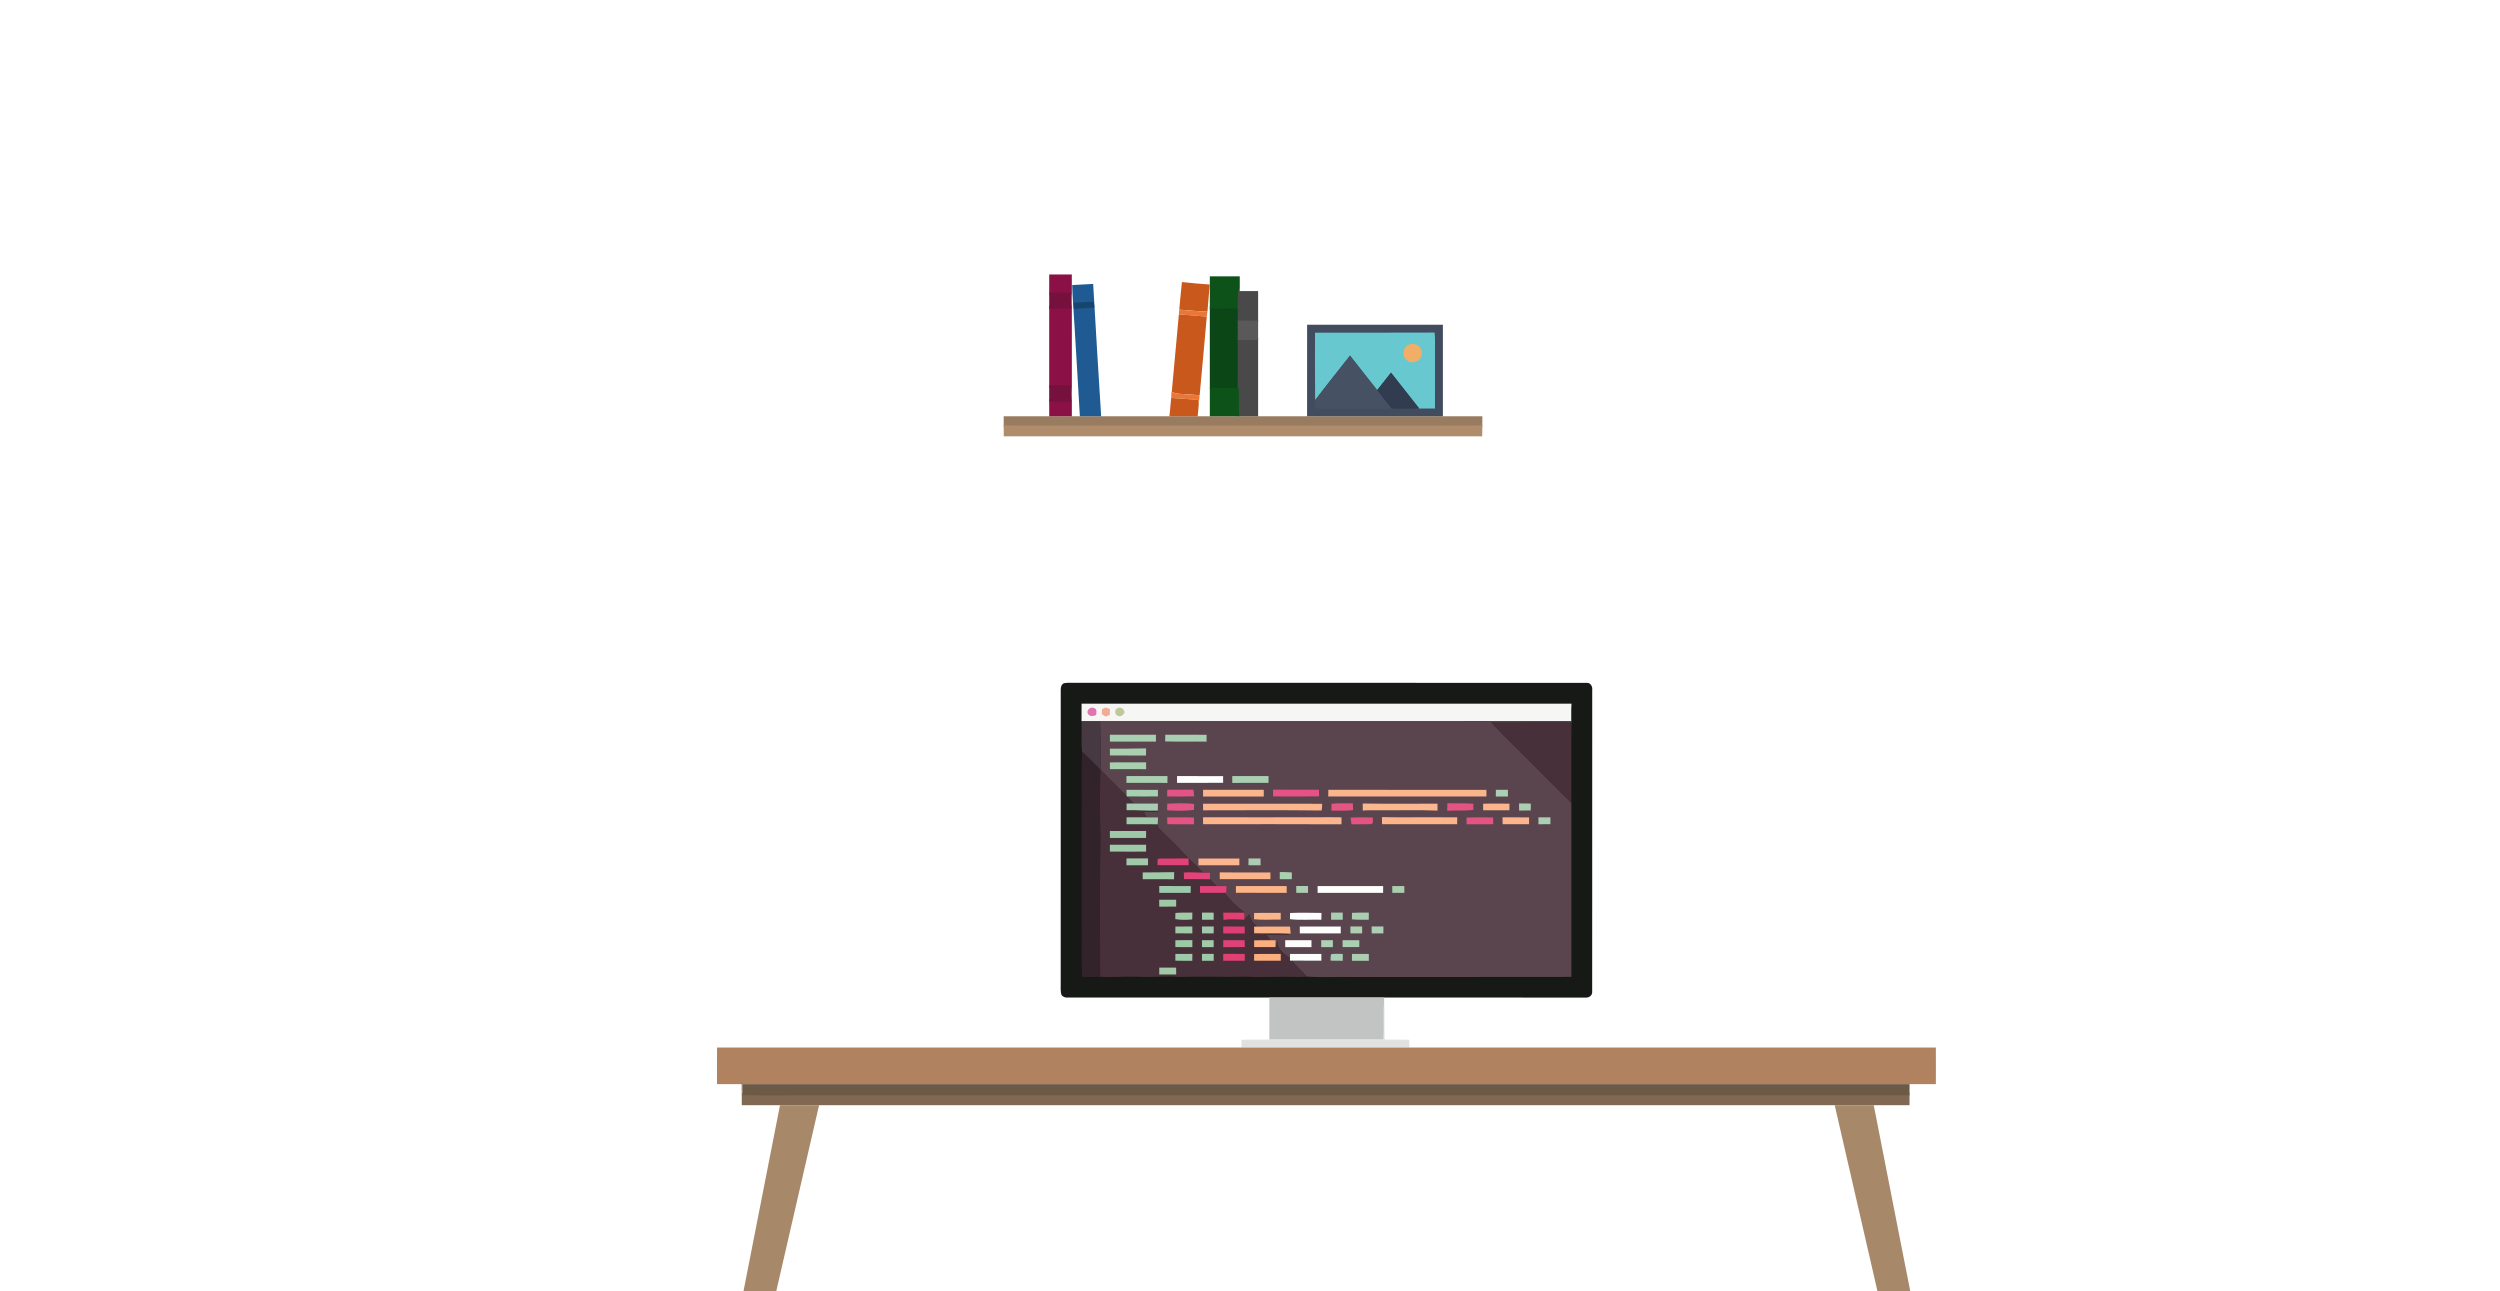
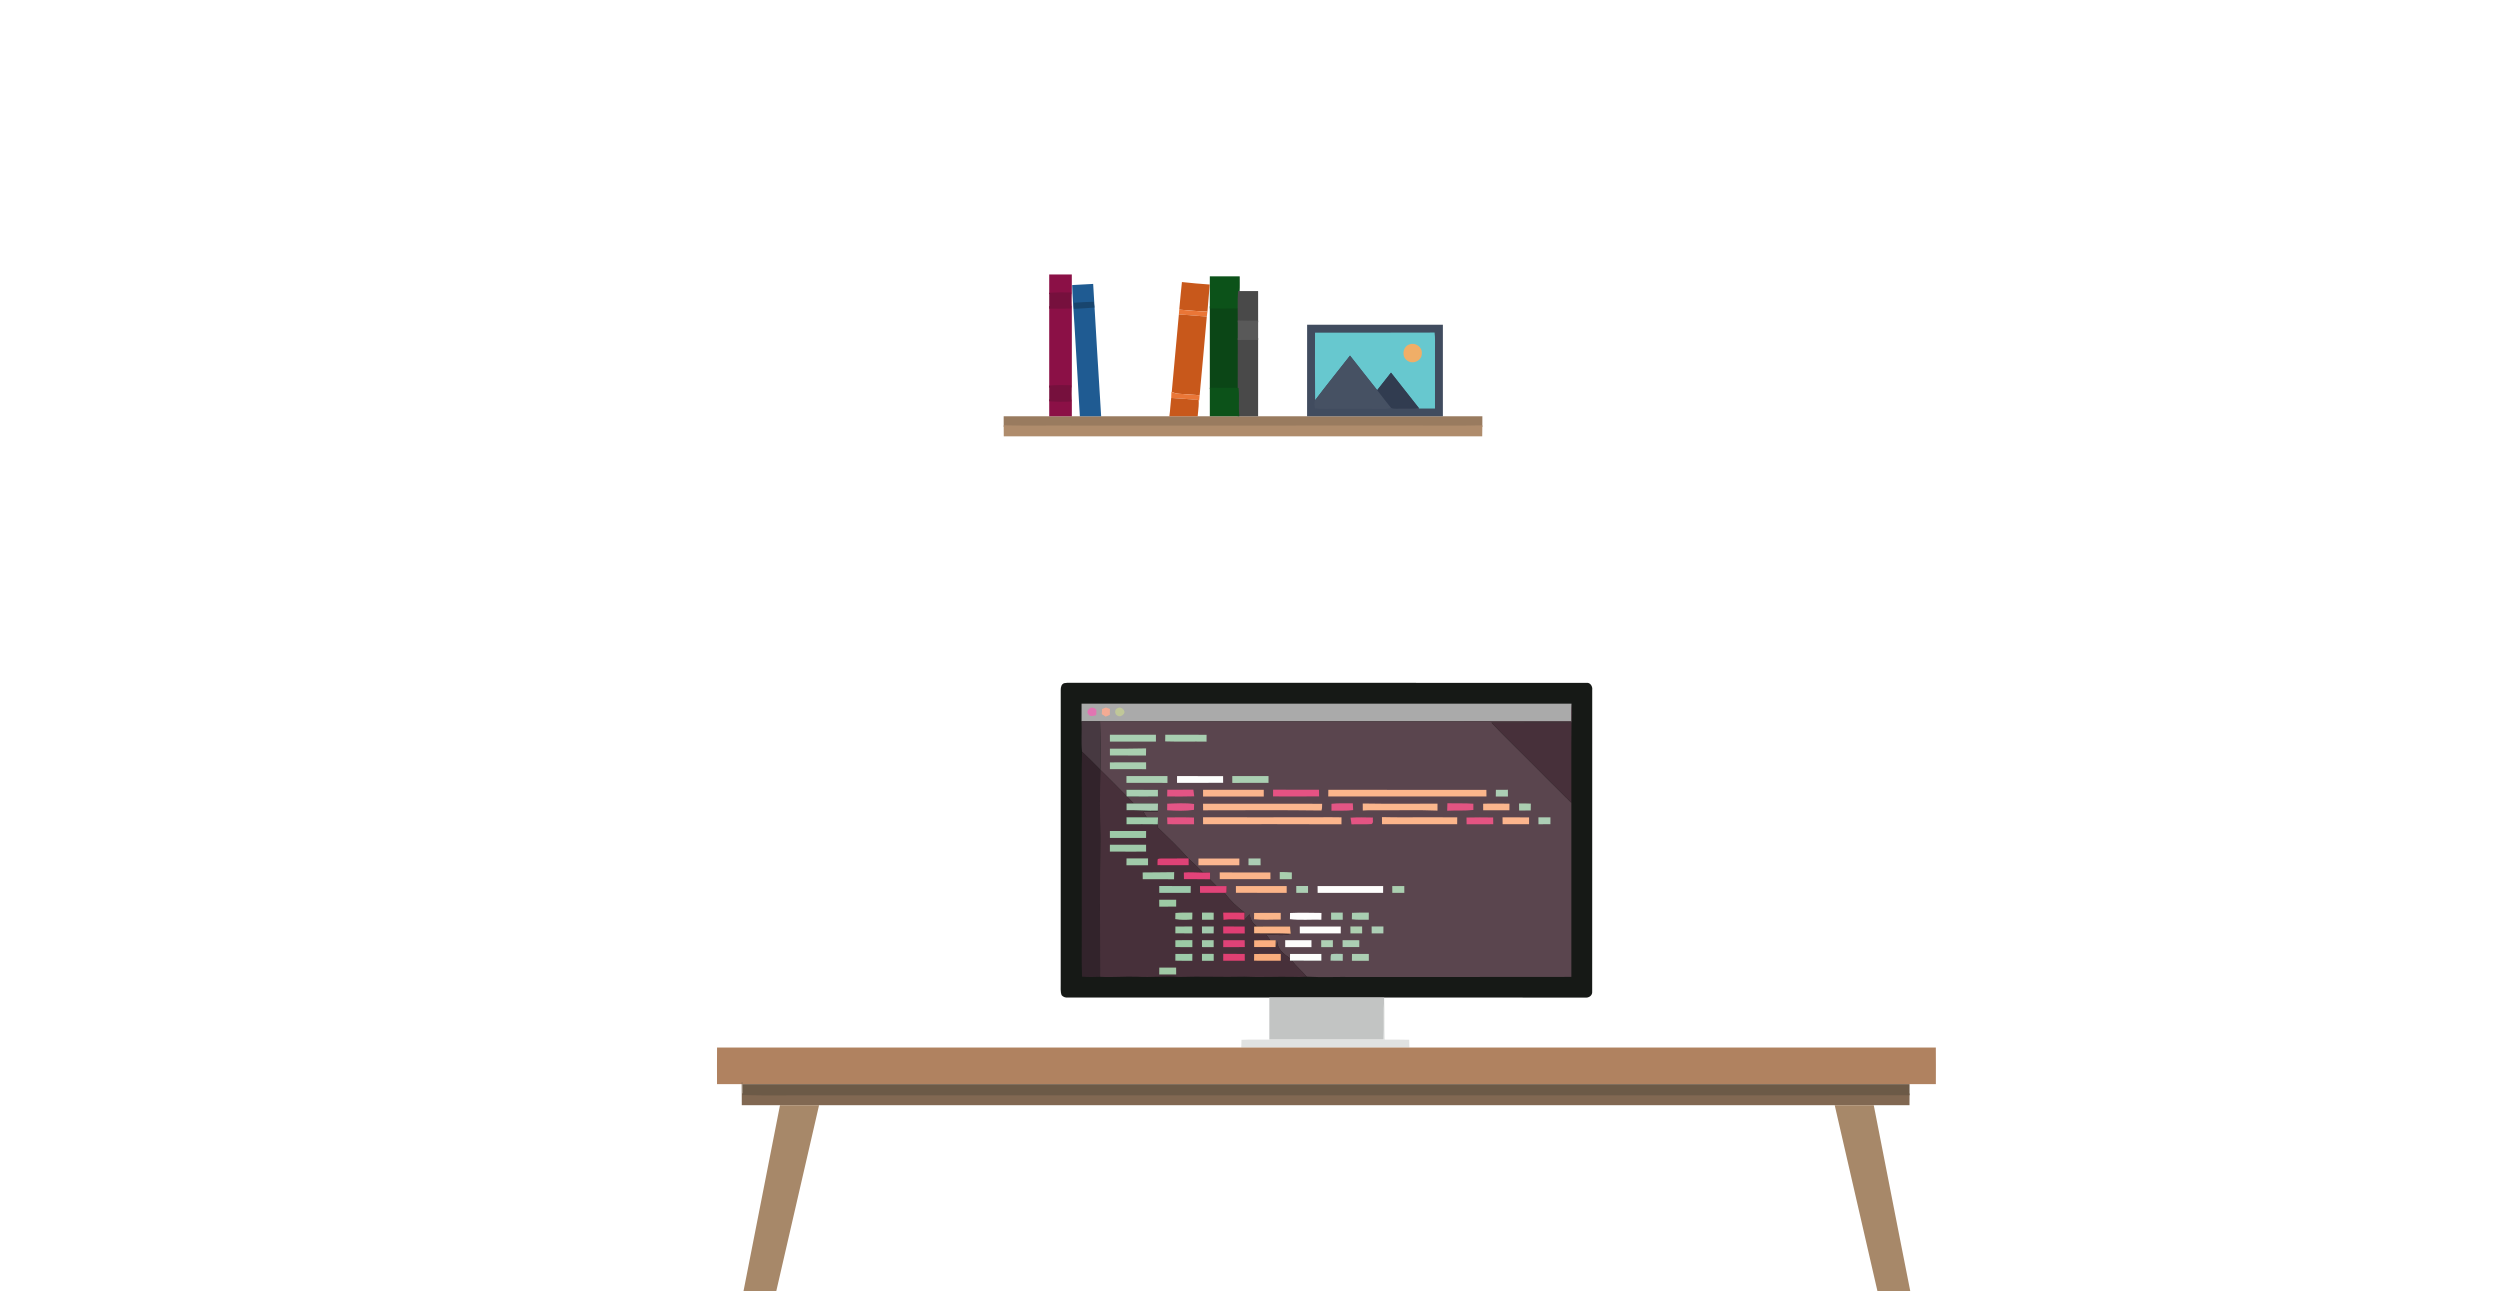
<svg xmlns="http://www.w3.org/2000/svg" width="1858.667" height="959.294" viewBox="0 0 1742.5 899.338">
  <path d="M741.794 476.16c2.588-.47 5.246-.172 7.865-.235 118.66.015 237.33-.016 355.99.015 2.784-.384 4.501 2.47 4.132 4.956-.03 70.096.04 140.183-.03 210.28.266 2.689-2.4 4.476-4.87 4.131-46.707-.008-93.414 0-140.129-.008H744.06c-1.544.118-3.105-.462-4.108-1.662-.98-2.564-.565-5.379-.643-8.06.031-68.23-.008-136.467.023-204.697-.015-1.85.424-4.109 2.462-4.72z" fill="#161916" />
-   <path d="M753.853 490.477c113.824-.023 227.655 0 341.478-.008-.235 4.07-.133 8.147-.133 12.224-109.495.047-218.983.015-328.47.031-4.305 0-8.601-.008-12.898-.008.023-4.077.008-8.154.023-12.24z" fill="#f6f7f5" />
+   <path d="M753.853 490.477c113.824-.023 227.655 0 341.478-.008-.235 4.07-.133 8.147-.133 12.224-109.495.047-218.983.015-328.47.031-4.305 0-8.601-.008-12.898-.008.023-4.077.008-8.154.023-12.24z" fill="#aaaaaa" />
  <path d="M1095.331 490.47c.588 4.367.47 8.804.016 13.18-18.606.078-37.212-.048-55.818.062 8.828 9.284 18.112 18.136 27.09 27.278 9.557 9.503 19.005 19.116 28.618 28.564.031 40.45.023 80.892 0 121.342-50.635.133-101.27.008-151.906.07-10.835-.18-21.68.377-32.5-.219-3.355-3.826-7.252-7.15-10.412-11.15 6.877.048 13.753 0 20.63.024-.009-1.584-.016-3.167-.009-4.743-7.3.008-14.591-.032-21.883.023-.016 1.043-.047 2.07-.04 3.129-4.077-3.043-9.173-6.524-8.86-12.279a72.55 72.55 0 0 1-.603 4.297l-.565.039c.032-1.592.063-3.176.102-4.751-1.254-.016-2.5-.016-3.748-.016-.91-1.2-1.819-2.384-2.728-3.583 5.63-.737 11.518.995 16.967-.91a226.352 226.352 0 0 1-.494-5.073c-7.676.016-15.352-.086-23.02.04-2.823-2.055-4.893-4.964-5.08-8.531a164.265 164.265 0 0 0-3.67 3.795c.023-1.67.031-3.333.039-4.987-5.253-3.889-10.075-8.429-13.925-13.721l1.364-.126c.063-1.552.078-3.097.102-4.641a700.062 700.062 0 0 0-7.096.008 640.305 640.305 0 0 1-4.571-4.69c.031-1.606.063-3.206.102-4.798-1.662.016-3.325.047-4.987.055-3.152-3.348-6.5-6.492-9.918-9.565a9.51 9.51 0 0 0-.267-.314c-6.743-7.574-14.097-14.591-21.39-21.64l.095-2.078c.07-1.639.125-3.27.18-4.9a442.842 442.842 0 0 0-7.903 0 861.836 861.836 0 0 0-2.368-3.92c3.364.023 6.735.109 10.107-.095.007-.157.03-.462.047-.62.062-1.67.07-3.332.094-4.994-5.63-.031-11.252-.008-16.881-.015a145.618 145.618 0 0 0-4.736-4.854c7.198.118 14.395.032 21.585.024a929.584 929.584 0 0 1-.015-4.713c-7.331-.015-14.663.008-21.994-.015.016 1.458.024 2.917.094 4.383-5.99-6.17-12.121-12.2-18.213-18.269.133-11.283.14-22.566-.236-33.848 109.488-.016 218.975.015 328.47-.032 0-4.077-.102-8.154.134-12.223z" fill="#5a454e" />
  <path d="M758.62 497.91c-2.289-2.43 1.71-6.06 4.203-4.226 2.125.572 1.16 3.136 1.27 4.728-1.81.517-4.163 1.411-5.472-.502z" fill="#e175b2" />
  <path d="M768.147 494.178c.886-.353 1.764-.698 2.65-1.05.933.32 1.874.65 2.815.98a376.3 376.3 0 0 0-.063 4.131c-.964.408-1.913.832-2.87 1.255-.917-.58-1.834-1.153-2.744-1.725l.212-3.591z" fill="#f4ab94" />
  <path d="M778.81 493.653c2.125-1.427 5.128.69 4.948 3.073-.76 1.78-3.082 3.301-4.916 2.07-2.015-.839-2.157-4.36-.032-5.143z" fill="#c0c798" />
  <path d="M753.83 502.716c4.297 0 8.593.008 12.898.008.376 11.283.368 22.566.235 33.849-4.14-4.344-8.5-8.468-12.796-12.655-.69-7.018-.031-14.145-.337-21.201z" fill="#473941" />
  <path d="M1039.529 503.712c18.606-.11 37.212.016 55.818-.063-.251 18.63-.024 37.267-.11 55.905-9.613-9.448-19.06-19.061-28.619-28.564-8.977-9.142-18.26-17.994-27.09-27.278z" fill="#47303a" />
  <path d="M773.588 512.125c10.695-.023 21.398-.015 32.092-.008 0 1.6 0 3.2.008 4.799-10.694-.07-21.389-.008-32.084-.032a945.155 945.155 0 0 1-.015-4.759z" fill="#a8cfb2" />
  <path d="M812.196 512.102c9.597.023 19.202-.016 28.799.039a976.178 976.178 0 0 0-.032 4.783c-9.612-.165-19.233.141-28.838-.165l.07-4.657z" fill="#a8cfb1" />
  <path d="M773.596 521.816c8.413.07 16.826-.039 25.232-.196-.032 1.663-.047 3.317-.079 4.98-8.374-.056-16.755.007-25.137-.032-.008-1.584-.008-3.168-.016-4.752z" fill="#a9cfb0" />
  <path d="M754.167 523.918c4.297 4.187 8.656 8.31 12.796 12.655-.384 15.673-.384 31.362.055 47.036-.565 32.398-.235 64.819-.243 97.224-4.203.212-8.405.212-12.6-.094-.455-12.231-.055-24.478-.204-36.718.016-25.615 0-51.223.016-76.838.125-14.42-.267-28.854.18-43.265z" fill="#32232b" />
  <path d="M773.573 531.382c8.42-.086 16.834-.023 25.255-.04 0 1.585.008 3.176.023 4.768-8.413-.024-16.826.016-25.24-.008-.015-1.576-.03-3.152-.038-4.72z" fill="#a8cfb0" />
  <path d="M766.963 536.573c6.092 6.068 12.224 12.098 18.214 18.268.086.079.25.243.33.322a145.618 145.618 0 0 1 4.735 4.853c-1.694-.008-3.38.008-5.065.016-.008 1.56-.008 3.12-.008 4.68 7.292-.172 14.56.589 21.86.314-.016.157-.04.463-.047.62-3.372.204-6.743.117-10.107.094a861.836 861.836 0 0 1 2.368 3.92c-4.697.032-9.393.016-14.09-.015 0 1.615.008 3.246.008 4.869 7.269-.032 14.537-.047 21.805.047l-.094 2.077c7.292 7.05 14.647 14.067 21.39 21.64-6.1.009-12.2-.015-18.3.009-1.083.117-2.431-.188-3.184.8-.102 1.317-.078 2.65-.063 3.975 7.277.117 14.56-.016 21.845.023 0-1.505 0-3.003-.032-4.493 3.419 3.074 6.767 6.218 9.919 9.566-4.454 0-8.915-.439-13.369-.063.04 1.568.079 3.144.126 4.72 6.037.04 12.082-.039 18.127.087a640.305 640.305 0 0 0 4.571 4.688c-3.841.024-7.683.016-11.517.016.007 1.568.023 3.152.039 4.728 5.7-.094 11.4.086 17.108.016 3.85 5.292 8.672 9.832 13.925 13.72-4.979-.062-9.965-.007-14.944-.046.063 1.701.133 3.418.204 5.128 4.892-.55 9.8-.22 14.701-.094 1.2-1.294 2.43-2.54 3.67-3.795.188 3.567 2.258 6.476 5.08 8.53-.517.008-1.544.032-2.062.04 0 1.56.008 3.12.016 4.68 8.523.204 17.053-.156 25.56.314-5.449 1.905-11.337.173-16.967.91.91 1.2 1.82 2.383 2.729 3.583a899.306 899.306 0 0 0-11.307.031c-.015 1.576-.015 3.16-.023 4.744 4.994 0 9.981.086 14.976-.008l.564-.04a71.79 71.79 0 0 0 .604-4.296c-.314 5.755 4.783 9.236 8.86 12.278-.008.392-.016 1.169-.024 1.553.338.008.996.016 1.325.016 3.16 3.998 7.057 7.323 10.413 11.149-3.544.243-7.096.306-10.64.118-10.97-.189-21.946.423-32.915-.11-15.164.4-30.344-.337-45.508.188-9.667-.737-19.335.408-29.002-.141-8.664-.345-17.336.533-25.992.031.008-32.405-.322-64.827.243-97.224-.44-15.674-.44-31.363-.055-47.037z" fill="#47303a" />
  <path d="M785.138 540.9c9.526.024 19.06.009 28.595.009a483.735 483.735 0 0 0-.024 4.775c-9.526-.032-19.053-.024-28.58-.016 0-1.592 0-3.176.009-4.767zm73.749 0c8.421.016 16.85.009 25.279.009a325.387 325.387 0 0 0-.008 4.767c-8.421-.016-16.842-.016-25.255.008-.008-1.6-.016-3.191-.016-4.783z" fill="#aacfb2" />
  <path d="M820.405 540.932c10.695.063 21.397-.047 32.092.055 0 1.537.008 3.073.024 4.618-10.71.125-21.429-.008-32.14.063.009-1.576.009-3.16.024-4.736z" fill="#fdfefd" />
  <path d="M785.083 550.458c7.33.024 14.662 0 21.993.016 0 1.568.008 3.136.016 4.712-7.19.008-14.388.094-21.586-.023a11.274 11.274 0 0 0-.33-.322c-.07-1.466-.077-2.924-.093-4.383z" fill="#a9cfb2" />
  <path d="M813.521 555.131c.024-1.56.047-3.12.086-4.673 6.053.008 12.114-.015 18.175-.062l.588 4.641c-6.28.228-12.569.134-18.849.094z" fill="#e25484" />
  <path d="M838.533 555.186c0-1.568 0-3.128.008-4.688 14.097.008 28.195 0 42.3.008-.008 1.552 0 3.105.008 4.665-14.105.023-28.21 0-42.316.015z" fill="#fbb48c" />
  <path d="M887.349 550.388c10.655.149 21.319-.008 31.974.07.024 1.537.047 3.074.079 4.61-10.695.118-21.382.103-32.077.032l.024-4.712z" fill="#e55283" />
  <path d="M925.847 550.505c36.726 0 73.443-.047 110.17.024.007 1.537.023 3.074.046 4.626-36.757.047-73.522.047-110.279-.008.016-1.552.04-3.097.063-4.642z" fill="#fbb58b" />
  <path d="M1042.571 555.163c.016-1.568.04-3.129.063-4.689 2.783-.016 5.575-.016 8.366-.008.008 1.56.016 3.129.04 4.697a192.83 192.83 0 0 1-8.469 0z" fill="#acceb4" />
  <path d="M785.177 560.032c1.686-.008 3.371-.024 5.065-.016 5.63.008 11.251-.015 16.881.016-.023 1.662-.031 3.324-.094 4.994-7.3.275-14.568-.486-21.86-.313 0-1.56 0-3.12.008-4.681z" fill="#a9ccb2" />
  <path d="M813.552 560.18c6.234-.219 12.546-.642 18.74.205-.032 1.356-.063 2.72-.087 4.085-6.194.886-12.49.666-18.708.274.016-1.529.04-3.042.055-4.563z" fill="#e35586" />
  <path d="M838.51 560.204c27.677-.039 55.347-.047 83.017.024-.126 1.56.125 3.215-.47 4.696-27.49-.392-54.995-.125-82.485-.14-.031-1.53-.047-3.059-.063-4.58z" fill="#fbb68e" />
  <path d="M928.034 560.251c4.94-.595 9.919-.196 14.882-.329.078 1.568.149 3.136.235 4.712-5.01.675-10.075.243-15.109.432-.008-1.608-.008-3.215-.008-4.815z" fill="#e45584" />
  <path d="M949.831 560.04c17.368.313 34.735.063 52.11.125a198.655 198.655 0 0 0 0 4.83c-13.259-.564-26.541-.133-39.815-.25-4.085.023-8.178-.118-12.263.203a342.337 342.337 0 0 1-.032-4.908z" fill="#fbb78d" />
  <path d="M1008.676 565.09c.055-1.741.094-3.474.149-5.207 6.03.172 12.074-.141 18.104.321-.008 1.443 0 2.894.008 4.344-6.069.659-12.177.228-18.261.541z" fill="#e35482" />
  <path d="M1033.75 560.197c6.116-.228 12.232-.055 18.348-.032-.024 1.521-.032 3.05-.04 4.58-6.092-.009-12.192-.064-18.284.007a443.6 443.6 0 0 1-.024-4.555z" fill="#fcb68d" />
  <path d="M1058.77 559.993c2.736-.008 5.48.008 8.225.133a476.066 476.066 0 0 0-.07 4.76c-2.706.054-5.41.07-8.108.07a261.674 261.674 0 0 1-.047-4.963z" fill="#abceb1" />
  <path d="M785.153 569.645c4.697.031 9.394.047 14.09.015 2.635-.023 5.261-.023 7.904 0-.055 1.631-.11 3.262-.18 4.9-7.27-.093-14.537-.078-21.806-.046 0-1.623-.008-3.254-.008-4.87z" fill="#a0cbaa" />
  <path d="M813.498 569.723c6.24.031 12.482-.149 18.715.11.008 1.56.016 3.128.04 4.696-6.195.032-12.38-.031-18.575-.047-.063-1.591-.126-3.175-.18-4.759z" fill="#e35483" />
  <path d="M838.517 569.645c29.81 0 59.62.07 89.439-.04 2.352.024 4.712.079 7.08.071a490.745 490.745 0 0 0-.031 4.861c-32.147-.18-64.302-.063-96.456-.055-.016-1.615-.024-3.23-.032-4.837z" fill="#fcb58c" />
  <path d="M941.348 569.927c5.183-.345 10.373-.22 15.564-.102-.29 1.482.729 3.716-.965 4.54-4.642.384-9.315-.032-13.964.22-.188-1.561-.4-3.114-.635-4.658z" fill="#e45483" />
  <path d="M963.223 569.52c11.236.29 22.48.093 33.715.101 6.257.094 12.506 0 18.755.063a505.475 505.475 0 0 0-.047 4.783c-17.461-.04-34.914-.024-52.376-.008-.015-1.655-.023-3.301-.047-4.94z" fill="#fcb58b" />
  <path d="M1022.154 569.825c6.186-.18 12.38-.126 18.567-.04.023 1.561.039 3.13.07 4.705-6.186.024-12.38.031-18.567.016a470.98 470.98 0 0 1-.07-4.681z" fill="#e45482" />
  <path d="M1047.26 569.684c6.163-.024 12.333-.047 18.504.031-.016 1.576-.016 3.152-.016 4.744-6.147 0-12.294-.016-18.433.015-.032-1.6-.047-3.199-.055-4.79z" fill="#fcb58d" />
  <path d="M1072.272 569.684c2.79-.008 5.59-.008 8.39.015a483.336 483.336 0 0 0-.024 4.768c-2.784.023-5.56.023-8.335.039a484.638 484.638 0 0 1-.031-4.822z" fill="#acceb5" />
  <path d="M773.588 579.226c8.421-.07 16.834-.008 25.255-.04-.015 1.616-.023 3.231-.031 4.846-8.405-.015-16.81.024-25.216-.008-.008-1.607-.008-3.207-.008-4.798z" fill="#9dc9a7" />
  <path d="M773.596 588.776c8.405-.032 16.819.008 25.224-.016 0 1.608 0 3.215.008 4.822-8.421-.015-16.834.063-25.247-.023 0-1.6.008-3.191.015-4.783z" fill="#9fc9a9" />
  <path d="M870.217 598.373c2.791-.04 5.583-.04 8.374-.04.016 1.592.023 3.184.047 4.783-2.823 0-5.638-.015-8.452-.054.008-1.569.015-3.129.031-4.69z" fill="#accdb4" />
  <path d="M785.13 603.1c.016-1.599.023-3.19.055-4.782 4.994.031 9.997.008 14.999.008v4.783c-5.018.015-10.036-.016-15.054-.008z" fill="#a0c9a9" />
  <path d="M806.778 599.086c.753-.988 2.101-.682 3.183-.8 6.1-.023 12.2 0 18.3-.007.071.078.204.235.267.313.032 1.49.032 2.988.032 4.493-7.284-.04-14.568.094-21.845-.024-.015-1.325-.039-2.658.063-3.975z" fill="#de4276" />
  <path d="M835.334 598.389c9.503.023 19.006-.024 28.509.023a464.422 464.422 0 0 0-.024 4.673c-9.51-.008-19.014-.04-28.524-.008.008-1.568.023-3.128.039-4.689z" fill="#fbb690" />
  <path d="M796.436 608.095c7.323.079 14.647-.243 21.97-.204-.04 1.647-.063 3.294-.102 4.94-7.268-.078-14.545-.016-21.813-.031-.023-1.568-.04-3.137-.055-4.705z" fill="#a0caaa" />
  <path d="M825.078 608.095c4.454-.376 8.915.063 13.369.063 1.662-.008 3.324-.04 4.986-.055-.039 1.592-.07 3.191-.102 4.799-6.045-.126-12.09-.047-18.127-.087a954.746 954.746 0 0 1-.126-4.72z" fill="#e24379" />
  <path d="M850.137 608.08c11.777.031 23.561-.04 35.338.023 0 1.545.008 3.082.016 4.634-11.77.008-23.546.031-35.323 0a931.77 931.77 0 0 1-.031-4.657z" fill="#fcb58a" />
  <path d="M891.983 607.82c2.815-.023 5.63.056 8.444.267-.015 1.56-.031 3.121-.031 4.69-2.807.015-5.606.015-8.405.023a351.67 351.67 0 0 1-.008-4.98z" fill="#a9d0af" />
  <path d="M807.986 617.543c7.315.079 14.638-.015 21.961.055-.023 1.576-.039 3.16-.047 4.752-7.3.008-14.591-.008-21.89 0-.009-1.608-.024-3.215-.024-4.807z" fill="#9dcaac" />
  <path d="M836.385 617.606c3.834 0 7.676.008 11.517-.016a762.62 762.62 0 0 1 7.096-.008c-.023 1.545-.039 3.09-.102 4.642l-1.364.126c-5.708.07-11.408-.11-17.108-.016-.016-1.576-.032-3.16-.04-4.728z" fill="#e14479" />
  <path d="M861.428 617.598c11.8-.055 23.592 0 35.393-.031a470.25 470.25 0 0 0 0 4.751c-11.793.024-23.585.055-35.378-.023a929.51 929.51 0 0 1-.015-4.697z" fill="#fcb488" />
  <path d="M903.485 617.559c2.737.008 5.48.008 8.225 0a954.592 954.592 0 0 0-.016 4.79c-2.728 0-5.457-.007-8.185-.007-.016-1.6-.024-3.2-.024-4.783z" fill="#accfb4" />
  <path d="M918.351 617.583c15.235 0 30.469-.008 45.703 0-.015 1.576-.03 3.16-.03 4.751-15.212.024-30.423 0-45.626.008-.023-1.592-.031-3.175-.047-4.76z" fill="#fefefd" />
  <path d="M970.39 617.567c2.799-.008 5.606-.008 8.405.016 0 1.575.008 3.16.016 4.743-2.8.032-5.59.024-8.382.024-.016-1.6-.032-3.2-.04-4.783z" fill="#aacfb0" />
  <path d="M807.954 627.125c3.952-.016 7.896-.032 11.847-.008-.015 1.591-.015 3.183-.023 4.783-3.928.023-7.856.023-11.785.047-.015-1.616-.031-3.215-.039-4.823z" fill="#9dcaa4" />
  <path d="M819.26 636.33c3.929-.353 7.88-.267 11.824-.243-.015 1.583.016 3.175-.117 4.759-3.92.392-7.927.423-11.808-.22.023-1.442.062-2.87.101-4.296z" fill="#a1cba7" />
  <path d="M837.788 636.079c2.713.008 5.434.008 8.154.031 0 1.639-.008 3.285-.015 4.94h-8.115c-.024-1.662-.024-3.317-.024-4.971z" fill="#a1cba9" />
  <path d="M852.513 636.024c4.979.04 9.965-.016 14.944.047-.008 1.654-.015 3.316-.039 4.987-4.9-.126-9.809-.455-14.701.094-.07-1.71-.141-3.427-.204-5.128z" fill="#e24072" />
  <path d="M874.122 636.322c6.186-.11 12.372-.063 18.559-.047a923.483 923.483 0 0 0-.016 4.704c-6.202-.125-12.427.392-18.606-.259.016-1.474.04-2.932.063-4.398z" fill="#fbb68a" />
  <path d="M899.157 636.353c7.308-.345 14.607-.11 21.915-.047a934.37 934.37 0 0 0-.079 4.736c-7.3-.204-14.646.463-21.907-.376l.071-4.313z" fill="#fefdfd" />
  <path d="M927.776 636.087c2.705 0 5.402 0 8.115-.008v4.994c-2.705-.016-5.41-.023-8.115-.016a515.547 515.547 0 0 1 0-4.97z" fill="#a9cfb3" />
  <path d="M942.336 636.243c3.904-.22 7.817-.172 11.73-.149a1041.27 1041.27 0 0 0-.04 4.98c-3.928-.04-7.872.156-11.784-.314.023-1.514.062-3.019.094-4.517z" fill="#a9cfb2" />
  <path d="M819.245 645.809c3.936-.086 7.864-.07 11.8-.07l.047 4.837c-3.96.016-7.911.024-11.863-.04 0-1.583.008-3.159.016-4.727z" fill="#9ecaa7" />
  <path d="M837.757 645.77c2.744-.024 5.48-.032 8.225-.024a992.5 992.5 0 0 0-.063 4.838c-2.713-.008-5.418-.008-8.123-.008-.016-1.607-.024-3.207-.04-4.806z" fill="#a2c9ad" />
  <path d="M852.56 645.754c4.987.063 9.981.016 14.976.032.015 1.607.03 3.206.054 4.822-4.994-.016-9.996-.032-14.99.008a503.875 503.875 0 0 1-.04-4.862z" fill="#df3e74" />
  <path d="M874.106 645.833c.518-.008 1.545-.032 2.062-.04 7.668-.125 15.344-.023 23.02-.039.15 1.686.306 3.38.494 5.073-8.507-.47-17.037-.11-25.56-.314-.008-1.56-.016-3.12-.016-4.68z" fill="#fbb488" />
  <path d="M905.947 645.778c9.527.008 19.053.008 28.572 0-.008 1.6-.016 3.19-.016 4.798-9.51-.031-19.022-.031-28.532.008l-.024-4.806z" fill="#fefefc" />
  <path d="M941.215 645.754c2.736 0 5.464 0 8.2-.015-.007 1.607-.007 3.23-.007 4.845-2.72 0-5.434-.008-8.147 0l-.047-4.83z" fill="#adcfb0" />
  <path d="M956.018 645.746c2.744.016 5.488.008 8.232-.008a970.053 970.053 0 0 0-.03 4.838c-2.722-.016-5.442-.008-8.163 0a1121.63 1121.63 0 0 1-.04-4.83z" fill="#acceb5" />
  <path d="M819.221 655.359c3.952-.102 7.911-.078 11.871-.086a986.143 986.143 0 0 0-.016 4.869c-3.951.031-7.903.055-11.847-.063-.008-1.584-.008-3.152-.008-4.72z" fill="#9bcaa4" />
  <path d="M837.764 655.312c2.721-.008 5.442-.008 8.17-.016a490.86 490.86 0 0 0 0 4.854c-2.72-.008-5.433-.024-8.138-.024-.016-1.607-.024-3.214-.032-4.814z" fill="#a2caaa" />
  <path d="M852.607 655.312c4.979.04 9.965-.008 14.944.031l.07 4.775c-5.01.047-10.027.04-15.038.04l.024-4.846z" fill="#df4277" />
  <path d="M874.137 655.351c3.764-.04 7.535-.04 11.307-.031 1.246 0 2.493 0 3.748.015-.04 1.576-.071 3.16-.102 4.752-4.995.094-9.982.008-14.976.008.008-1.584.008-3.168.023-4.744z" fill="#fbae80" />
  <path d="M895.786 655.312c6.107 0 12.208.016 18.308 0 0 1.607 0 3.222.008 4.838-6.1-.032-12.208 0-18.316-.016v-4.822z" fill="#fcfcfb" />
  <path d="M920.876 655.312c2.713-.008 5.426-.008 8.138 0a486.688 486.688 0 0 0 0 4.83 696.775 696.775 0 0 0-8.13.015c0-1.623-.008-3.238-.008-4.845z" fill="#aed0b4" />
  <path d="M935.765 655.328c3.897-.024 7.794-.04 11.69.015-.023 1.576-.03 3.168-.039 4.76-3.88.03-7.754.015-11.627.023l-.024-4.798z" fill="#abcfb4" />
  <path d="M837.78 664.846c2.729.016 5.45.016 8.178.024a480.386 480.386 0 0 0 0 4.798c-2.736.008-5.465 0-8.186-.008 0-1.607 0-3.214.008-4.814z" fill="#9ecaa8" />
  <path d="M899.118 668.03c-.008-1.059.023-2.086.04-3.129 7.291-.055 14.583-.016 21.882-.023-.008 1.576 0 3.16.008 4.743-6.876-.023-13.752.024-20.628-.023-.33 0-.988-.008-1.325-.016.008-.384.015-1.16.023-1.552z" fill="#fcfefc" />
  <path d="M942.336 664.885c3.912-.031 7.825-.015 11.737 0 0 1.6 0 3.192.008 4.799-3.936-.031-7.872-.024-11.8-.031.016-1.592.04-3.184.055-4.768z" fill="#abceb2" />
  <path d="M819.237 664.901c3.952-.047 7.903-.04 11.855-.04-.023 1.593-.031 3.192-.047 4.8-3.944.007-7.88.054-11.824-.071.008-1.568.008-3.136.016-4.689z" fill="#9dcba9" />
  <path d="M852.576 669.653l.023-4.838c4.995.063 9.981.008 14.976.086.015 1.568.039 3.136.055 4.712-5.018.079-10.036.055-15.054.04z" fill="#e14073" />
  <path d="M874.145 664.917c6.179-.04 12.357-.016 18.536-.008 0 1.576 0 3.152.023 4.736-6.21-.032-12.42.047-18.63-.047l.071-4.681z" fill="#faad7d" />
  <path d="M927.815 665.074c2.658-.487 5.402-.134 8.1-.189a951.47 951.47 0 0 0-.016 4.783c-2.83 0-5.661-.008-8.492-.078.118-1.506-.141-3.09.408-4.516z" fill="#aacdb6" />
  <path d="M808.017 674.412c3.912.008 7.825-.016 11.745.008.008 1.592.016 3.183.032 4.79-3.944.016-7.88 0-11.824.016l.047-4.814z" fill="#a1c9a6" />
  <path d="M884.722 695.3h80.03v.51c-.494 9.588.016 19.185-.321 28.774-26.564.032-53.137.008-79.709.016.016-9.77.016-19.531 0-29.3z" fill="#c2c4c3" />
  <path d="M964.752 695.81c.557 9.58-.023 19.185.369 28.767 5.684.086 11.384-.079 17.077.14.047 1.804.094 3.607.149 5.426-39.063.008-78.133.008-117.195 0l.165-5.378c6.468-.322 12.937-.102 19.405-.165 26.572-.008 53.145.016 79.709-.016.337-9.589-.173-19.186.321-28.775z" fill="#e0e2e1" />
  <path d="M499.784 730.128c121.79.008 243.579-.008 365.368.015 39.062.008 78.132.008 117.195 0 122.315-.023 244.621-.008 366.928-.015.079 8.5.04 16.99.024 25.49-6.116 0-12.223-.016-18.34.016-271.17.03-542.34.015-813.51 0h-.502c-5.731-.032-11.455-.016-17.186-.016-.016-8.5-.055-16.99.023-25.49z" fill="#b08260" />
  <path d="M516.947 754.38h.502c.015 2.547.047 5.103.094 7.66 18.026.415 36.067.039 54.1.172 159.966 0 319.932-.008 479.898 0 93.132-.055 186.271.086 279.41-.07-.023 2.72-.03 5.449-.03 8.177-8.304 0-16.615-.008-24.918 0-9.072 0-18.144 0-27.215.008-235.966-.015-471.932-.015-707.897 0-9.072-.015-18.151-.008-27.23-.008-8.876-.008-17.76 0-26.636-.008.016-5.308-.094-10.624-.078-15.932z" fill="#816852" />
  <path d="M517.449 755.634c271.17.015 542.34.031 813.51 0 .008 2.58 0 5.167-.008 7.762-93.14.157-186.279.015-279.41.07-159.966-.008-319.932 0-479.898 0-18.033-.133-36.075.243-54.1-.172a625.785 625.785 0 0 1-.094-7.66z" fill="#6c5a47" />
  <path d="M1278.788 770.327c9.071-.008 18.143-.008 27.215-.008 11.745 59.668 23.302 119.382 35.212 179.019h-21.444c-3.325-16.262-7.402-32.367-10.993-48.566-9.997-43.484-20.048-86.953-29.99-130.445zm-735.128-.007c9.08 0 18.16-.009 27.23.007-13.728 59.668-27.434 119.351-41.202 179.01h-21.02c3.622-20.118 7.84-40.136 11.674-60.223 7.786-39.596 15.54-79.2 23.318-118.795z" fill="#a78869" />
  <path d="M767.507 290.117c15.843.007 31.693.014 47.543 0 6.575.007 13.157.007 19.739.007h8.458c6.85.007 13.7.007 20.556 0 4.727 0 9.46.007 14.2 0 11.007-.007 22.014 0 33.027-.007 31.556.007 63.105.007 94.66 0 9.173.02 18.351-.013 27.523.02 0 2.474 0 4.948-.02 7.42-14.923.365-29.853.063-44.782.159-79.937.007-159.874.007-239.819.007-16.337-.13-32.675.234-49.013-.179a523.37 523.37 0 0 1-.021-7.413c10.58-.02 21.16 0 31.741-.007 5.263 0 10.519.007 15.782 0 1.855 0 3.717-.007 5.578-.007 4.947.007 9.894.007 14.847 0z" fill="#997b5f" />
  <path d="M699.58 296.445c16.337.412 32.675.048 49.013.179 79.944 0 159.881 0 239.818-.007 14.93-.097 29.86.206 44.782-.158-.014 2.555-.028 5.111-.09 7.667-111.162-.007-222.326.034-333.482-.02 0-2.556.01-5.112-.041-7.661z" fill="#af8c6c" />
  <path d="M731.3 191.3c5.249-.007 10.505.007 15.754-.007.082 32.944 0 65.887.027 98.831-5.263.007-10.519 0-15.781 0-.014-3.916-.01-7.825-.01-11.735 5.09.337 10.202.35 15.3.158.275-2.83.282-5.681.01-8.512-5.105-.144-10.21-.137-15.307.172v-56.812c5.098-.027 10.195.069 15.293-.068a39.606 39.606 0 0 0-.01-8.533c-5.098-.117-10.195-.09-15.286.164 0-4.548-.01-9.103.01-13.658z" fill="#8b1046" />
  <path d="M863.68 192.626l.473.062c-.048 3.387.117 6.788-.123 10.168-.557 7.228-.124 14.483-.22 21.724.028 3.67.028 7.345 0 11.014a28640.72 28640.72 0 0 0-.028 54.05c-.66-6.081.15-12.196-.536-18.27-6.665-.24-13.336.008-20-.13V213.45c6.692-.075 13.384.138 20.068-.11.358-6.897.385-13.81.365-20.714z" fill="#0b4616" />
  <path d="M747.301 198.7c4.885-.186 9.75-.653 14.634-.811 1.759 30.752 3.642 61.49 5.572 92.228-4.953.007-9.9.007-14.847 0-1.078-20.748-2.542-41.463-3.676-62.204-.583-9.736-1.374-19.464-1.683-29.213z" fill="#1f5b92" />
  <path d="M911.03 290.117c.021-21.257-.034-42.52.027-63.785 31.542.014 63.091-.007 94.633.014.014 21.257.014 42.514 0 63.771-31.556.007-63.105.007-94.66 0z" fill="#414c5f" />
  <path d="M862.71 235.594c4.734.02 9.468.02 14.202-.035-.01 18.186.01 36.38-.01 54.565-4.741.007-9.475 0-14.202 0l-.02-.48c-.015-18.015.01-36.036.027-54.05z" fill="#494949" />
  <path d="M843.247 270.263c6.664.144 13.335-.116 20 .137.686 6.39-.124 12.822.535 19.218l.021.506c-6.856.007-13.706.007-20.556 0-.01-6.62 0-13.24 0-19.861zm0-77.643c6.808 0 13.617-.008 20.432.006.021 7.425-.01 14.858-.364 22.275-6.685.266-13.377.037-20.068.118-.041-7.469-.014-14.93 0-22.4z" fill="#0c5219" />
  <path d="M821.935 215.807c.68-6.403 1.099-12.834 1.868-19.223 6.452.666 12.917 1.34 19.395 1.73-.446 6.315-1.195 12.594-1.614 18.908-6.568-.24-13.109-.865-19.65-1.415z" fill="#c8581b" />
  <path d="M862.93 202.856c4.658.069 9.317.02 13.975.035.01 7.255 0 14.503.01 21.751-4.734.069-9.468.076-14.201-.061.096-7.242-.337-14.497.22-21.725z" fill="#494949" />
  <path d="M731.293 204.05c5.091-.334 10.189-.37 15.287-.217.309 3.736.309 7.5.01 11.236-5.098.181-10.196.055-15.294.09V204.05z" fill="#76103d" />
  <path d="M748.476 210.998c4.61-.282 9.227-.577 13.85-.687.166 1.353.337 2.7.51 4.053-4.769.44-9.55.653-14.332.907-.22-1.415-.172-2.851-.027-4.273z" fill="#18456e" />
  <path d="M821.935 215.807c6.54.55 13.08 1.175 19.649 1.415-.138 1.14-.296 2.281-.44 3.422-6.492-.509-12.985-.983-19.47-1.512.081-1.106.171-2.212.26-3.325z" fill="#ea7637" />
  <path d="M821.673 219.132c6.486.53 12.979 1.003 19.471 1.512-1.532 18.296-3.38 36.564-4.988 54.853-4.898-.364-9.797-.749-14.702-1.058-1.656-.062-3.216-.639-4.748-1.216 1.587-18.035 3.277-36.063 4.967-54.09z" fill="#c8581b" />
  <path d="M862.71 223.403c4.734.169 9.468.16 14.202.076v13.444c-4.734.067-9.468.067-14.202.042.028-4.518.028-9.044 0-13.562z" fill="#595959" />
  <path d="M916.643 278.932c-.2-15.692-.069-31.39-.069-47.083 27.784-.027 55.561.09 83.338-.055.488 3.724.227 7.482.282 11.227 0 13.905 0 27.818-.01 41.724-3.655.04-7.303.034-10.958.013-.076-.096-.227-.288-.303-.378-6.513-8.19-12.916-16.454-19.409-24.657-3.208 4.06-6.375 8.155-9.611 12.195-6.376-7.977-12.628-16.05-18.956-24.06-8.093 10.367-16.379 20.59-24.307 31.074z" fill="#67c8cf" />
  <path d="M982.517 240.005c4.129-1.553 9.062 2.04 8.485 6.499.076 4.94-6.424 7.818-10.196 4.795-4.15-2.727-3.099-9.927 1.71-11.294z" fill="#f0ae67" />
  <path d="M916.643 278.932c7.929-10.484 16.214-20.707 24.308-31.075 6.327 8.011 12.58 16.084 18.955 24.06 3.23 4.164 6.403 8.376 9.75 12.443-1.533.343-3.079.687-4.645.639-10.752-.179-21.511 0-32.264-.083-5.413-.075-10.834.289-16.228-.22-.103-1.896-.728-3.964.124-5.764z" fill="#465163" />
  <path d="M969.518 259.723c6.492 8.203 12.896 16.468 19.409 24.658-4.026.838-8.142.309-12.209.46-2.336-.11-4.85.378-7.063-.481-3.346-4.067-6.52-8.279-9.749-12.442 3.236-4.04 6.403-8.135 9.612-12.195z" fill="#313c50" />
  <path d="M731.293 268.725c5.098-.413 10.203-.423 15.307-.23a78.251 78.251 0 0 1-.01 11.385c-5.097.257-10.209.238-15.3-.212v-10.943z" fill="#76103d" />
  <path d="M816.48 273.14l.226.083c1.532.577 3.092 1.154 4.748 1.216 4.905.31 9.804.694 14.702 1.058-.11 1.786-.295 3.573-.625 5.331-.069-.508-.2-1.525-.268-2.026-6.3-.619-12.62-1.01-18.942-1.436.076-1.409.13-2.817.158-4.226z" fill="#ea7637" />
  <path d="M816.321 277.366c6.321.426 12.642.817 18.942 1.436.07.501.2 1.518.268 2.027.01 3.112-.55 6.19-.742 9.295-6.582 0-13.164 0-19.739-.007.605-4.232.736-8.512 1.271-12.751z" fill="#c8581b" />
</svg>
